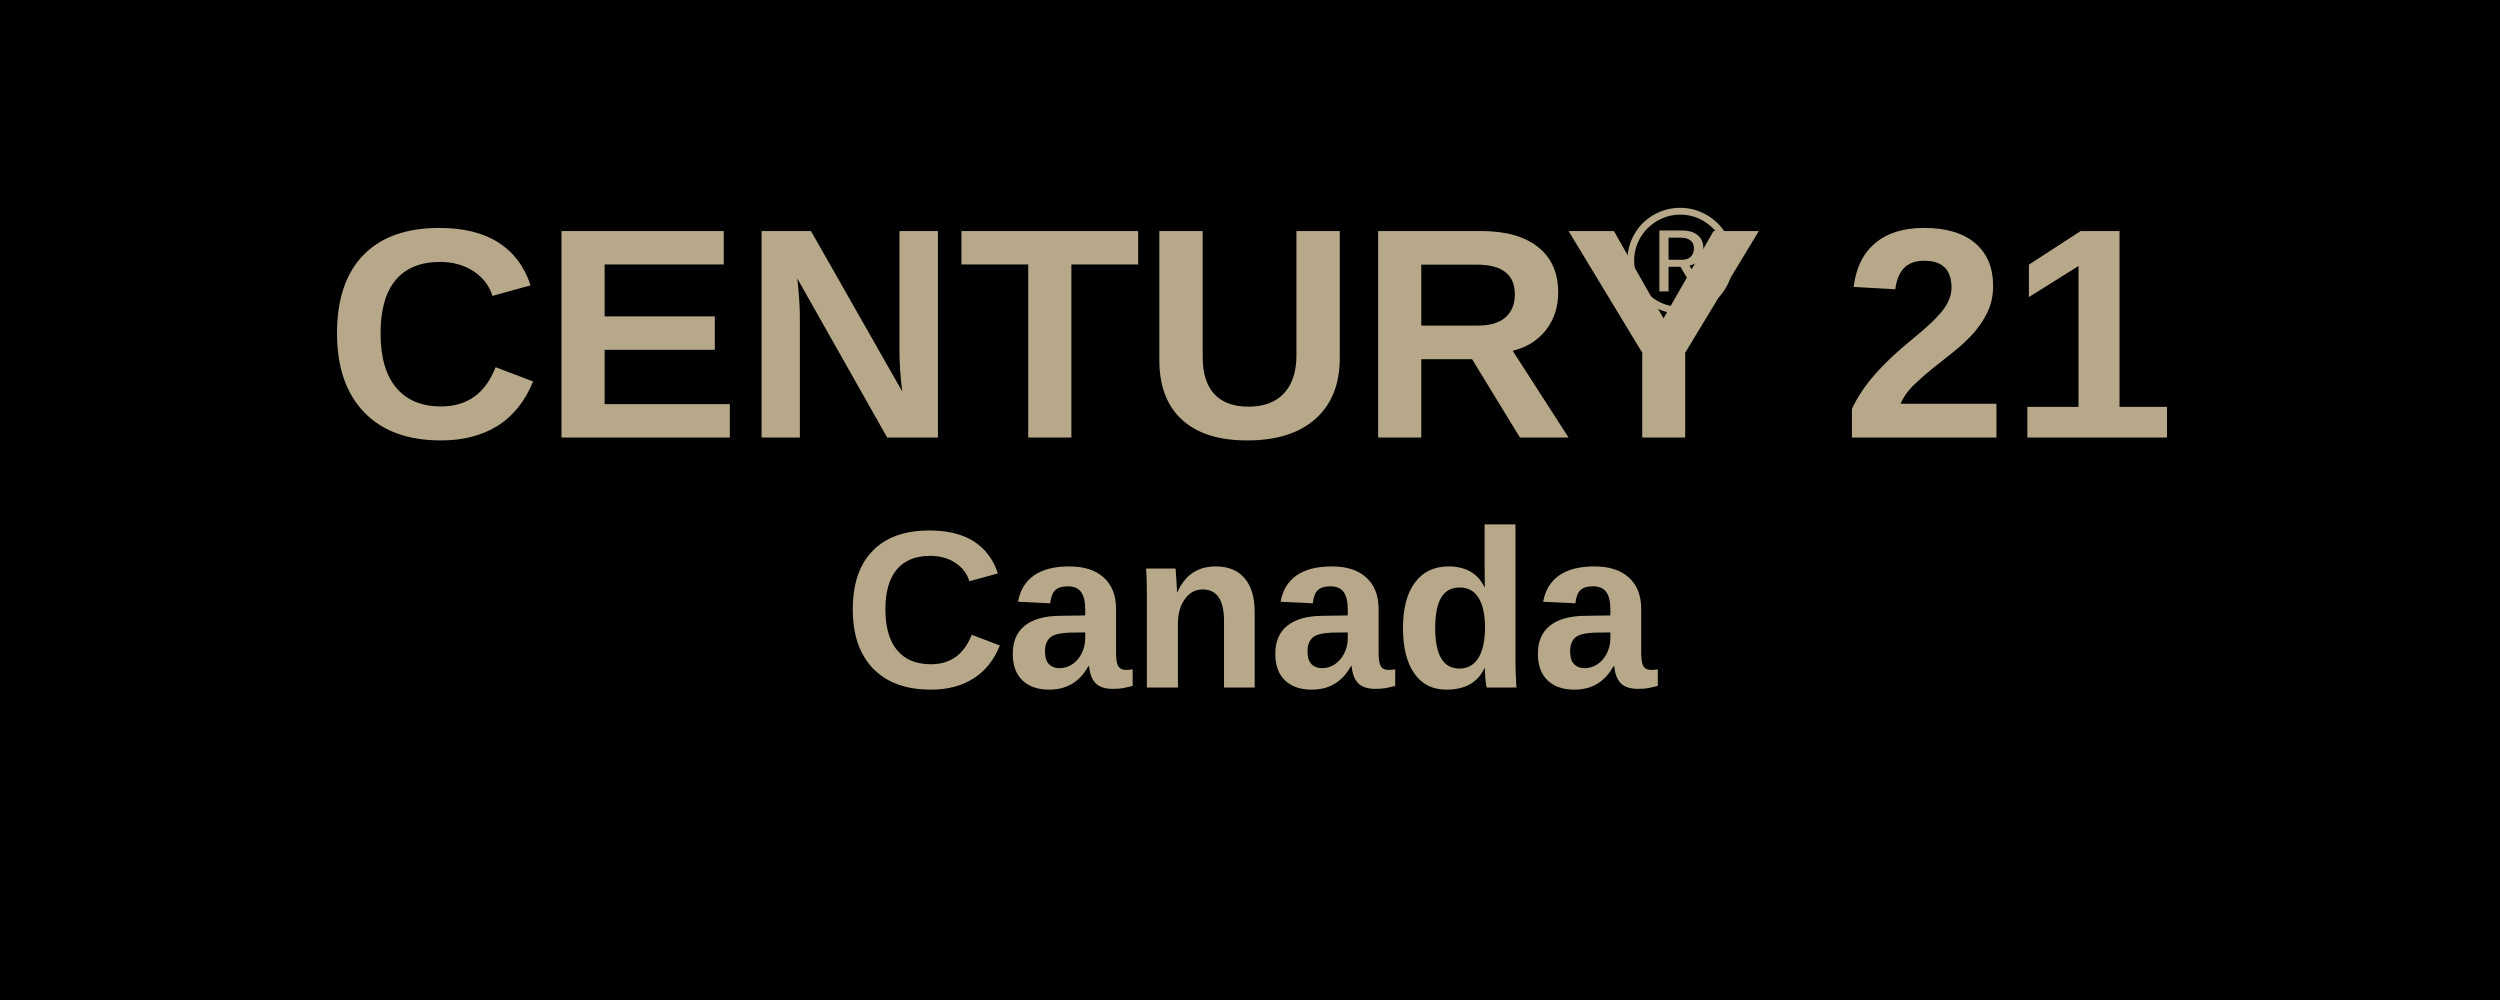
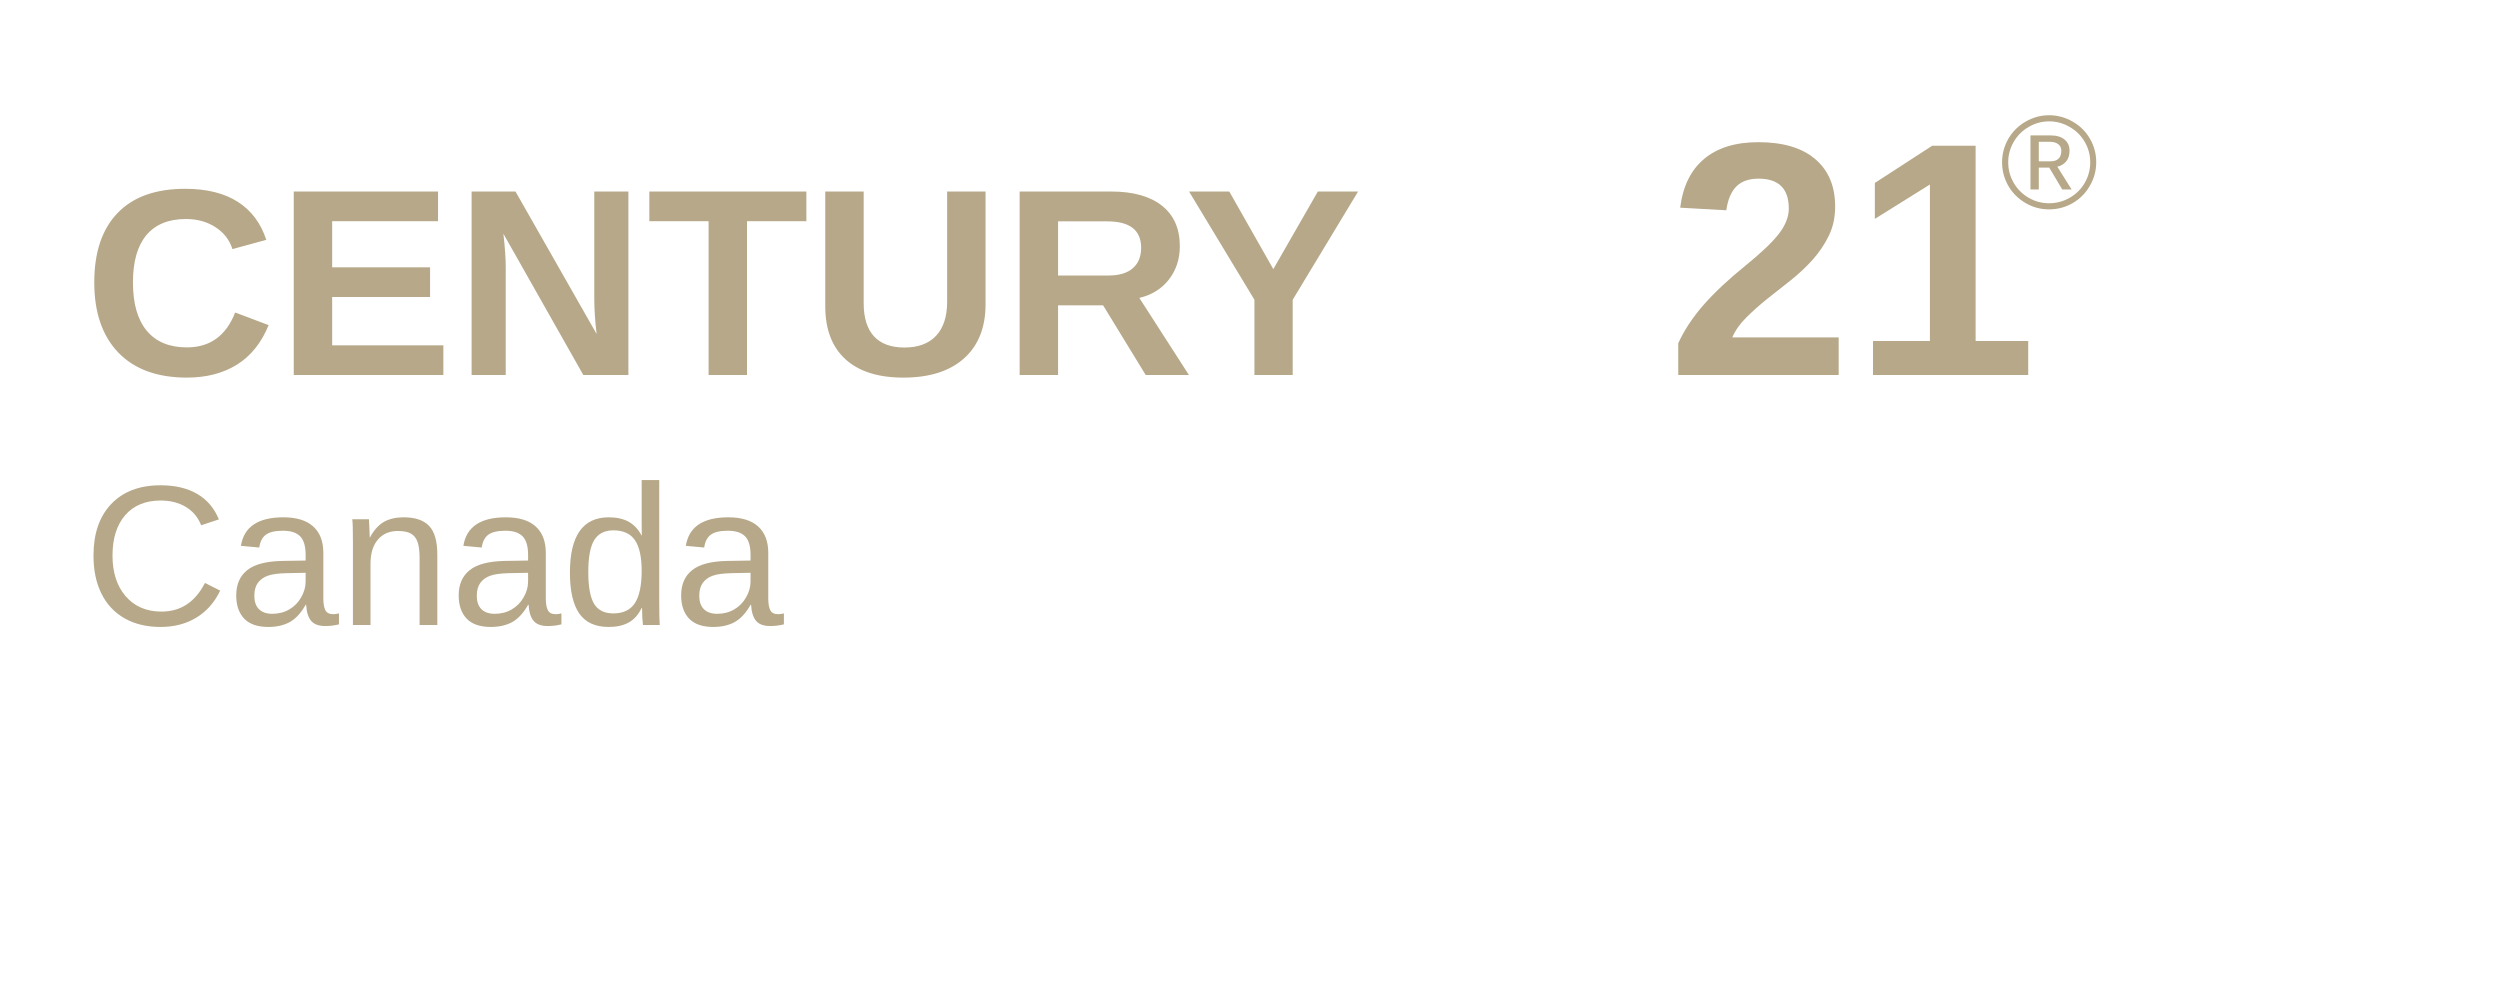
- <svg xmlns="http://www.w3.org/2000/svg" width="200" height="80" viewBox="0 0 200 80">
-   <rect width="200" height="80" fill="#000000" />
-   <text x="100" y="35" font-family="Arial, sans-serif" font-size="24" font-weight="bold" text-anchor="middle" fill="#B6A888">CENTURY 21</text>
-   <text x="100" y="55" font-family="Arial, sans-serif" font-size="18" font-weight="bold" text-anchor="middle" fill="#B6A888">Canada</text>
-   <text x="130" y="25" font-family="Arial, sans-serif" font-size="12" fill="#B6A888">®</text>
+ <svg xmlns="http://www.w3.org/2000/svg" width="300" height="120" viewBox="0 0 300 120">
+   <g>
+     <text x="10" y="45" font-family="Arial, sans-serif" font-size="32" font-weight="bold" fill="#B6A888" text-anchor="start">
+       CENTURY
+     </text>
+     <text x="200" y="45" font-family="Arial, sans-serif" font-size="40" font-weight="bold" fill="#B6A888" text-anchor="start">
+       21
+     </text>
+     <text x="240" y="25" font-family="Arial, sans-serif" font-size="16" fill="#B6A888" text-anchor="start">®</text>
+     <text x="10" y="75" font-family="Arial, sans-serif" font-size="24" font-weight="normal" fill="#B6A888" text-anchor="start">
+       Canada
+     </text>
+   </g>
</svg>
